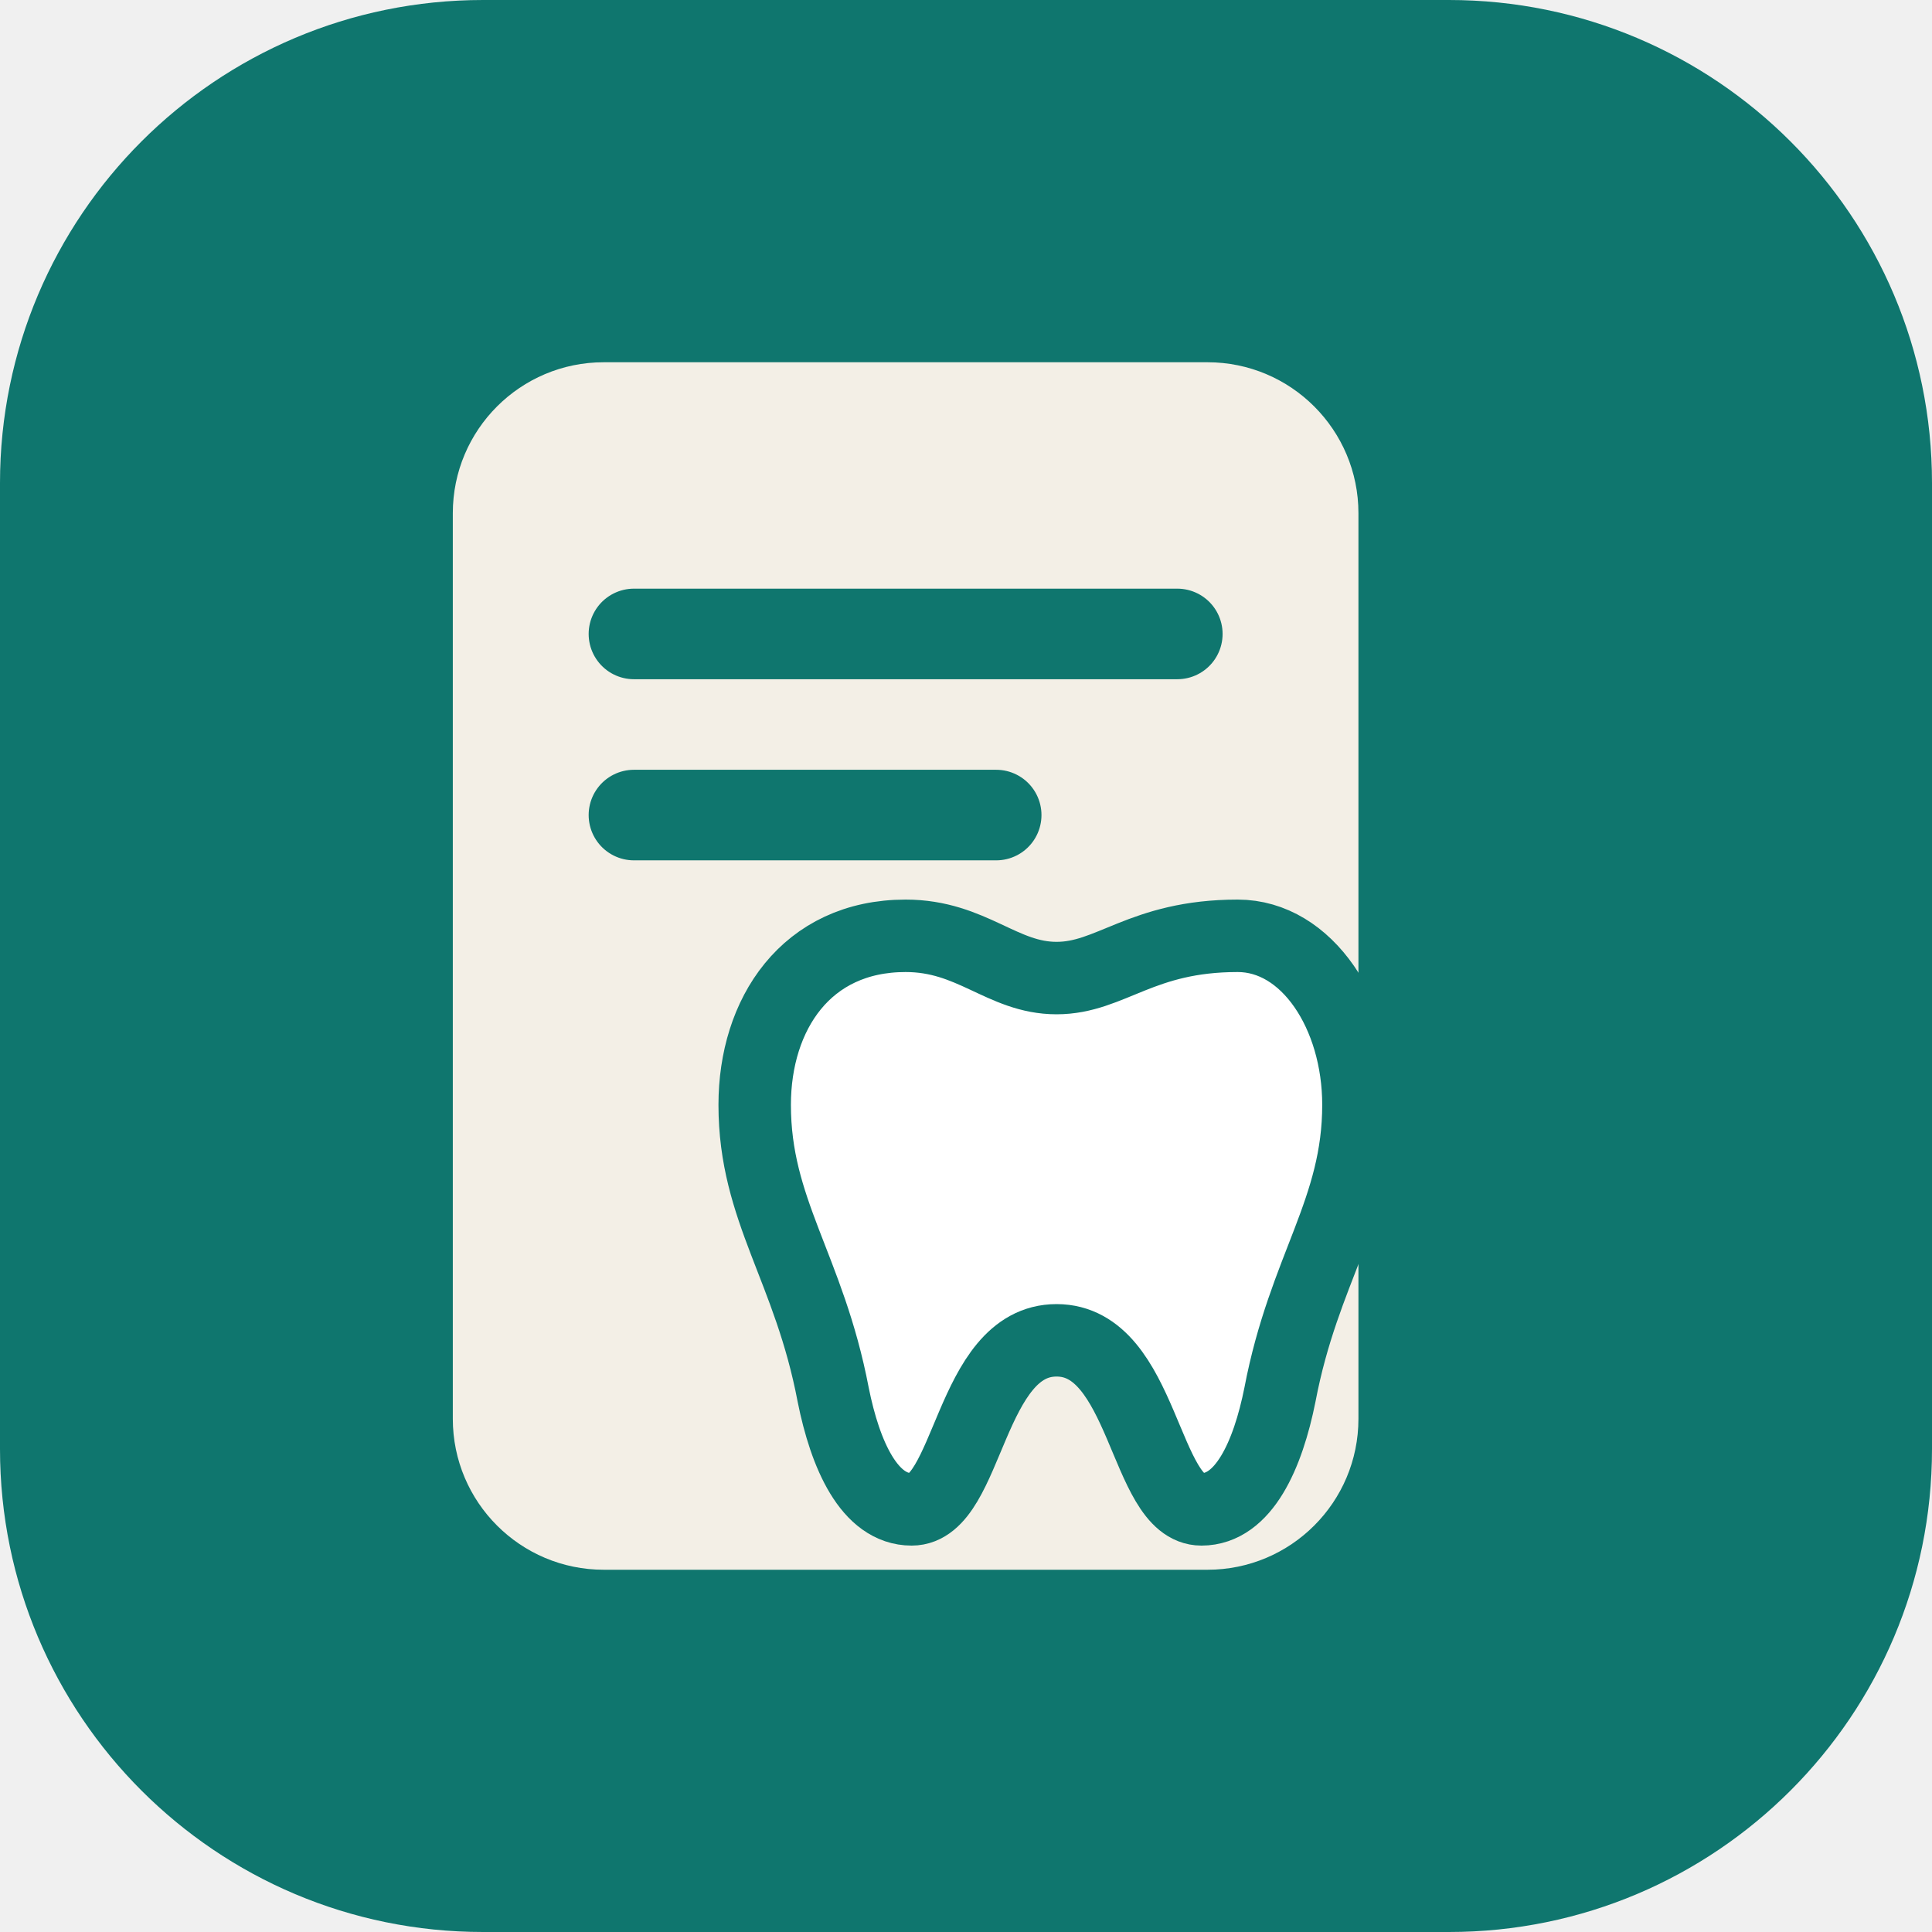
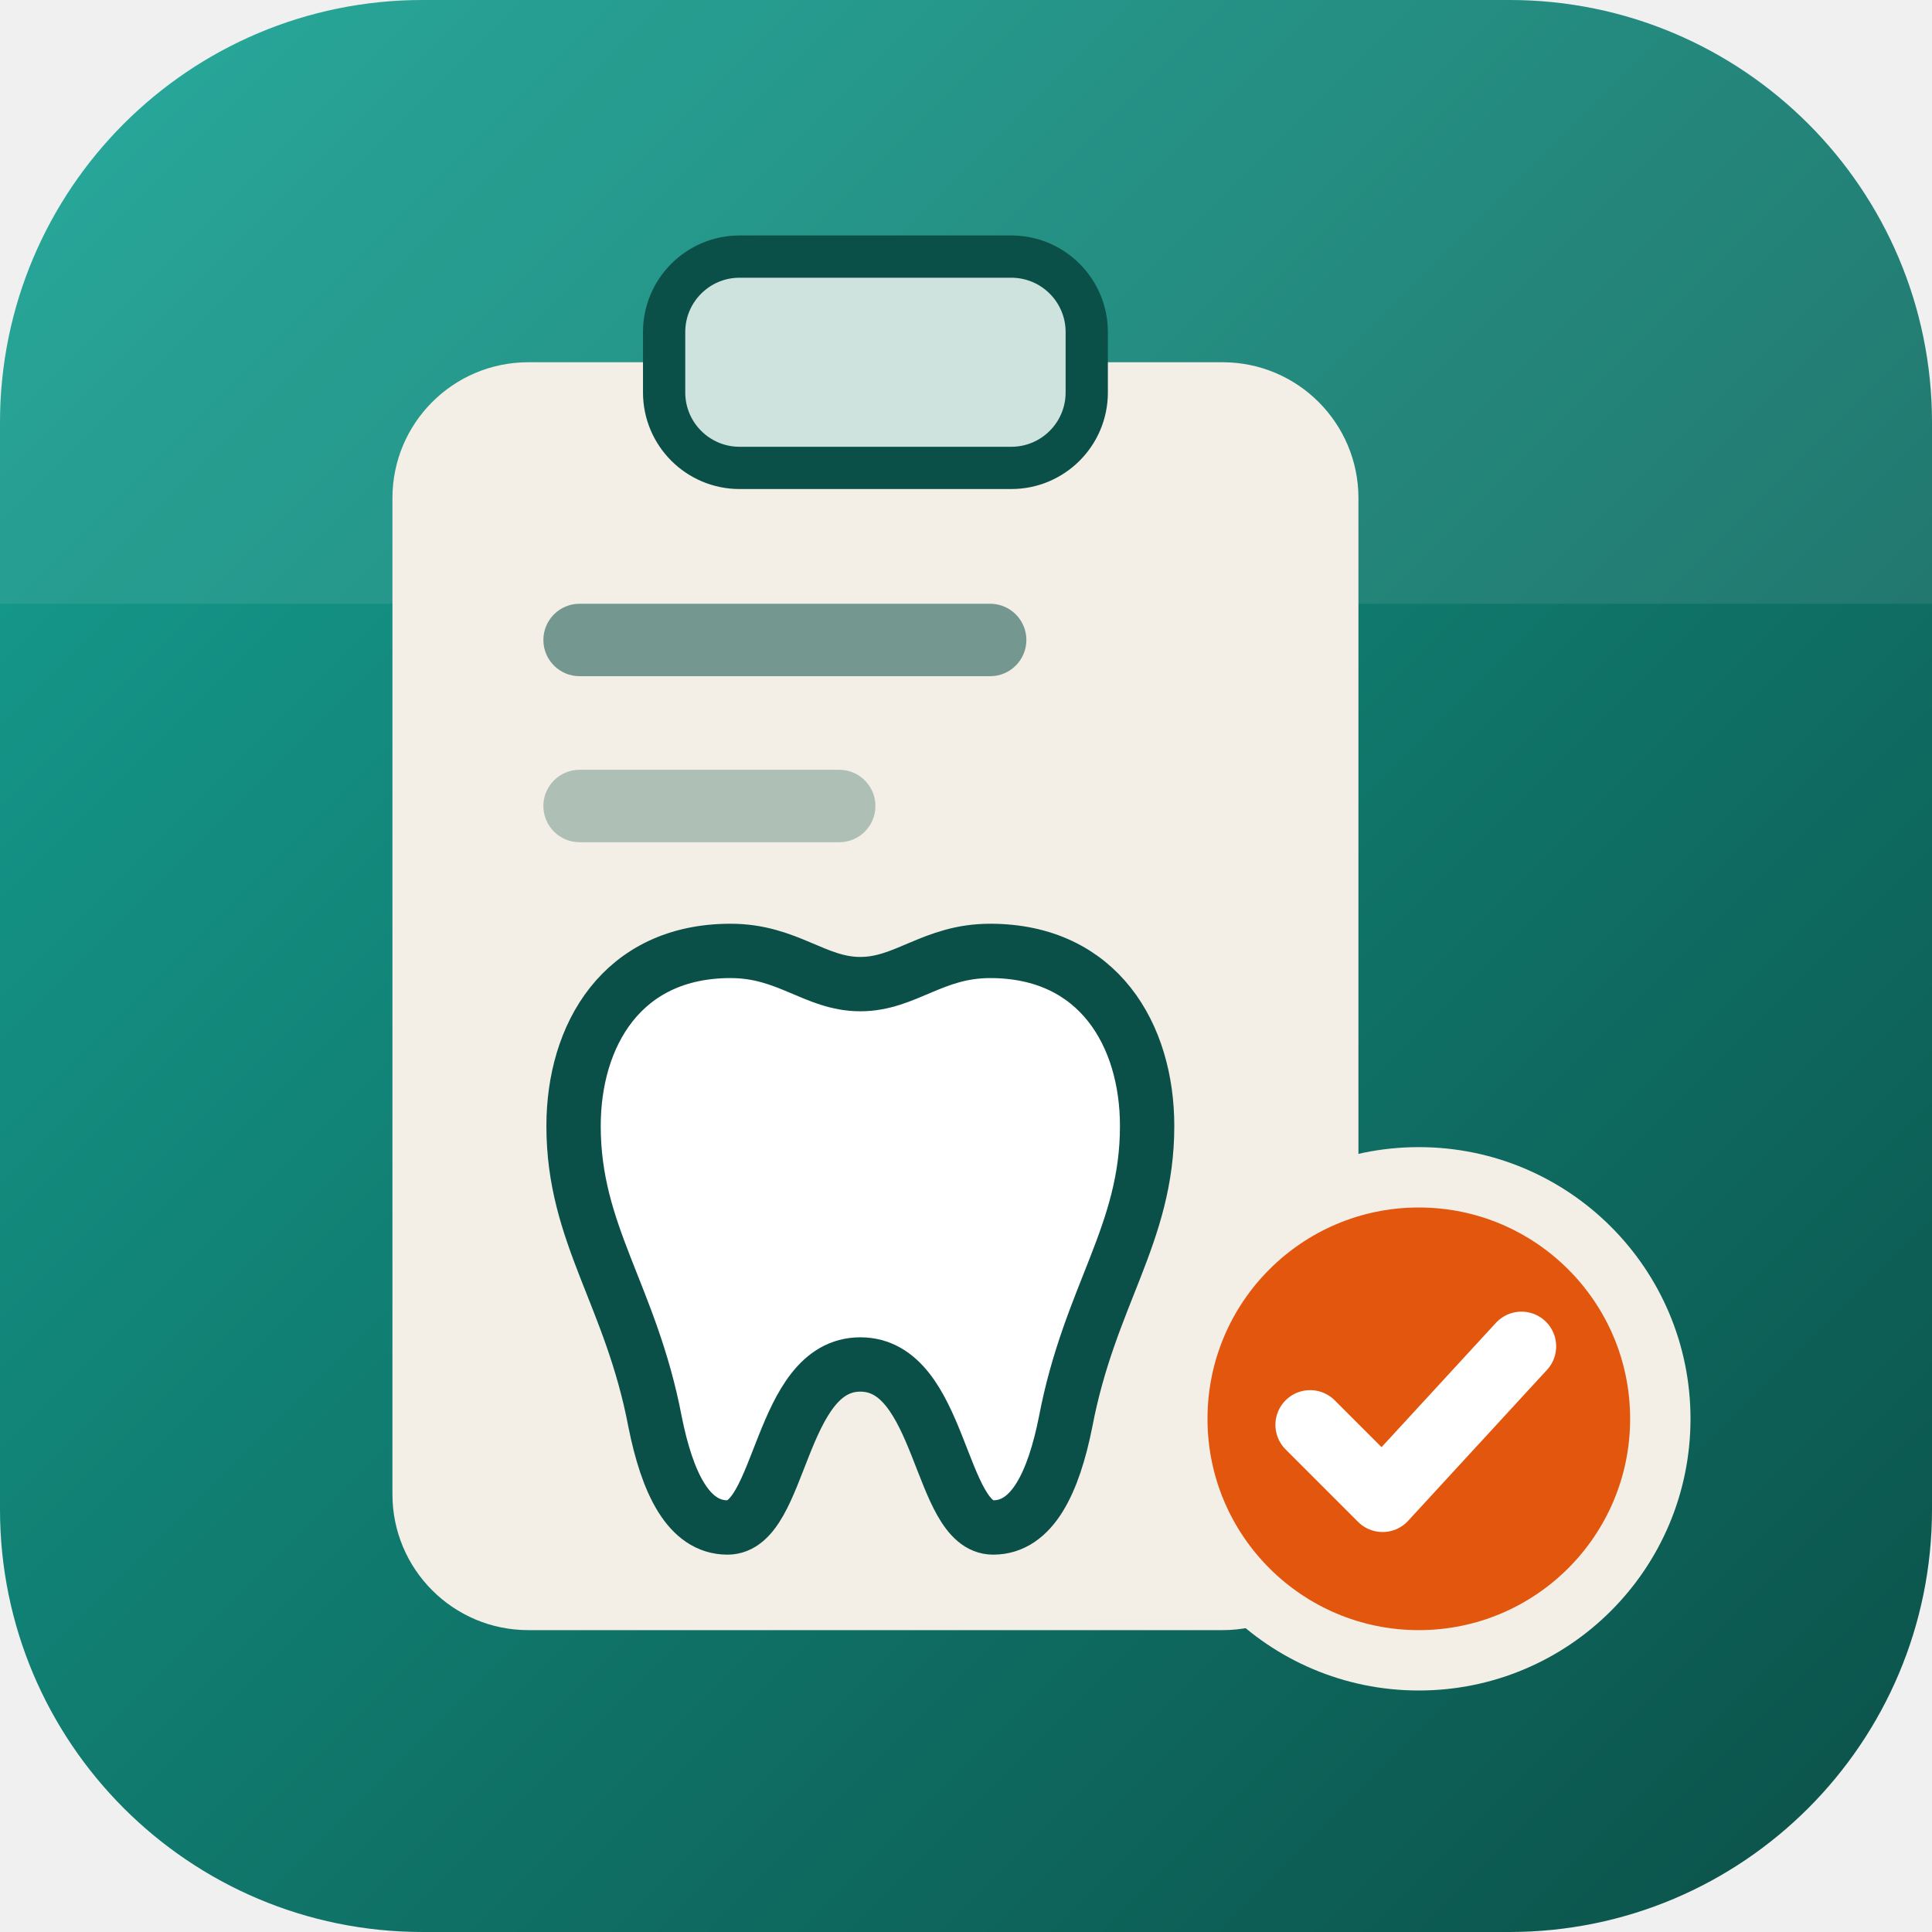
<svg xmlns="http://www.w3.org/2000/svg" viewBox="0 0 64 64">
-   <rect width="64" height="64" rx="16" fill="#0f766e" />
-   <rect x="15" y="12" width="30" height="40" rx="5" fill="#f3efe6" />
-   <path d="M21 21h18M21 27h12" stroke="#0f766e" stroke-width="3" stroke-linecap="round" />
-   <path d="M35 33c-3.2 0-4.2 1.4-6 1.4S26.2 33 24 33c-3.3 0-5 2.6-5 5.6 0 3.5 1.8 5.4 2.6 9.6.4 2 1.2 3.8 2.6 3.8 1.9 0 1.9-5.6 4.8-5.6s2.9 5.6 4.8 5.6c1.4 0 2.2-1.8 2.6-3.8.8-4.2 2.6-6.1 2.6-9.6 0-3-1.7-5.6-4-5.6z" fill="#fff" stroke="#0f766e" stroke-width="2.4" stroke-linejoin="round" transform="translate(6 -2)" />
+   <defs>
+     <linearGradient id="g" x1="0" y1="0" x2="1" y2="1">
+       <stop offset="0" stop-color="#16a394" />
+       <stop offset="1" stop-color="#0b5048" />
+     </linearGradient>
+   </defs>
+   <rect width="64" height="64" rx="14" fill="url(#g)" />
+   <path d="M0 14a14 14 0 0 1 14-14h36a14 14 0 0 1 14 14v6H0z" fill="#fff" opacity=".08" />
+   <rect x="13" y="12" width="32" height="42" rx="4.5" fill="#f3efe6" />
+   <rect x="22" y="8.5" width="14" height="7" rx="2.5" fill="#cfe3de" stroke="#0b5048" stroke-width="1.4" />
+   <rect x="18" y="20" width="16" height="2.4" rx="1.2" fill="#0b5048" opacity=".55" />
+   <rect x="18" y="25.5" width="11" height="2.4" rx="1.2" fill="#0b5048" opacity=".3" />
+   <path d="M24.2 31.5c-3.6 0-5.2 2.8-5.2 5.8 0 3.6 1.9 5.6 2.7 9.8.4 2 1.1 3.5 2.4 3.5 1.8 0 1.7-5.4 4.4-5.4s2.6 5.4 4.4 5.4c1.3 0 2-1.5 2.4-3.5.8-4.2 2.7-6.2 2.7-9.8 0-3-1.6-5.8-5.2-5.8-1.9 0-2.8 1.1-4.3 1.1s-2.4-1.1-4.3-1.1z" fill="#fff" stroke="#0b5048" stroke-width="1.8" stroke-linejoin="round" />
+   <circle cx="47" cy="47" r="8" fill="#e2560e" stroke="#f3efe6" stroke-width="2" />
+   <path d="M43.4 47.2l2.4 2.4 4.6-5" fill="none" stroke="#fff" stroke-width="2.3" stroke-linecap="round" stroke-linejoin="round" />
</svg>
